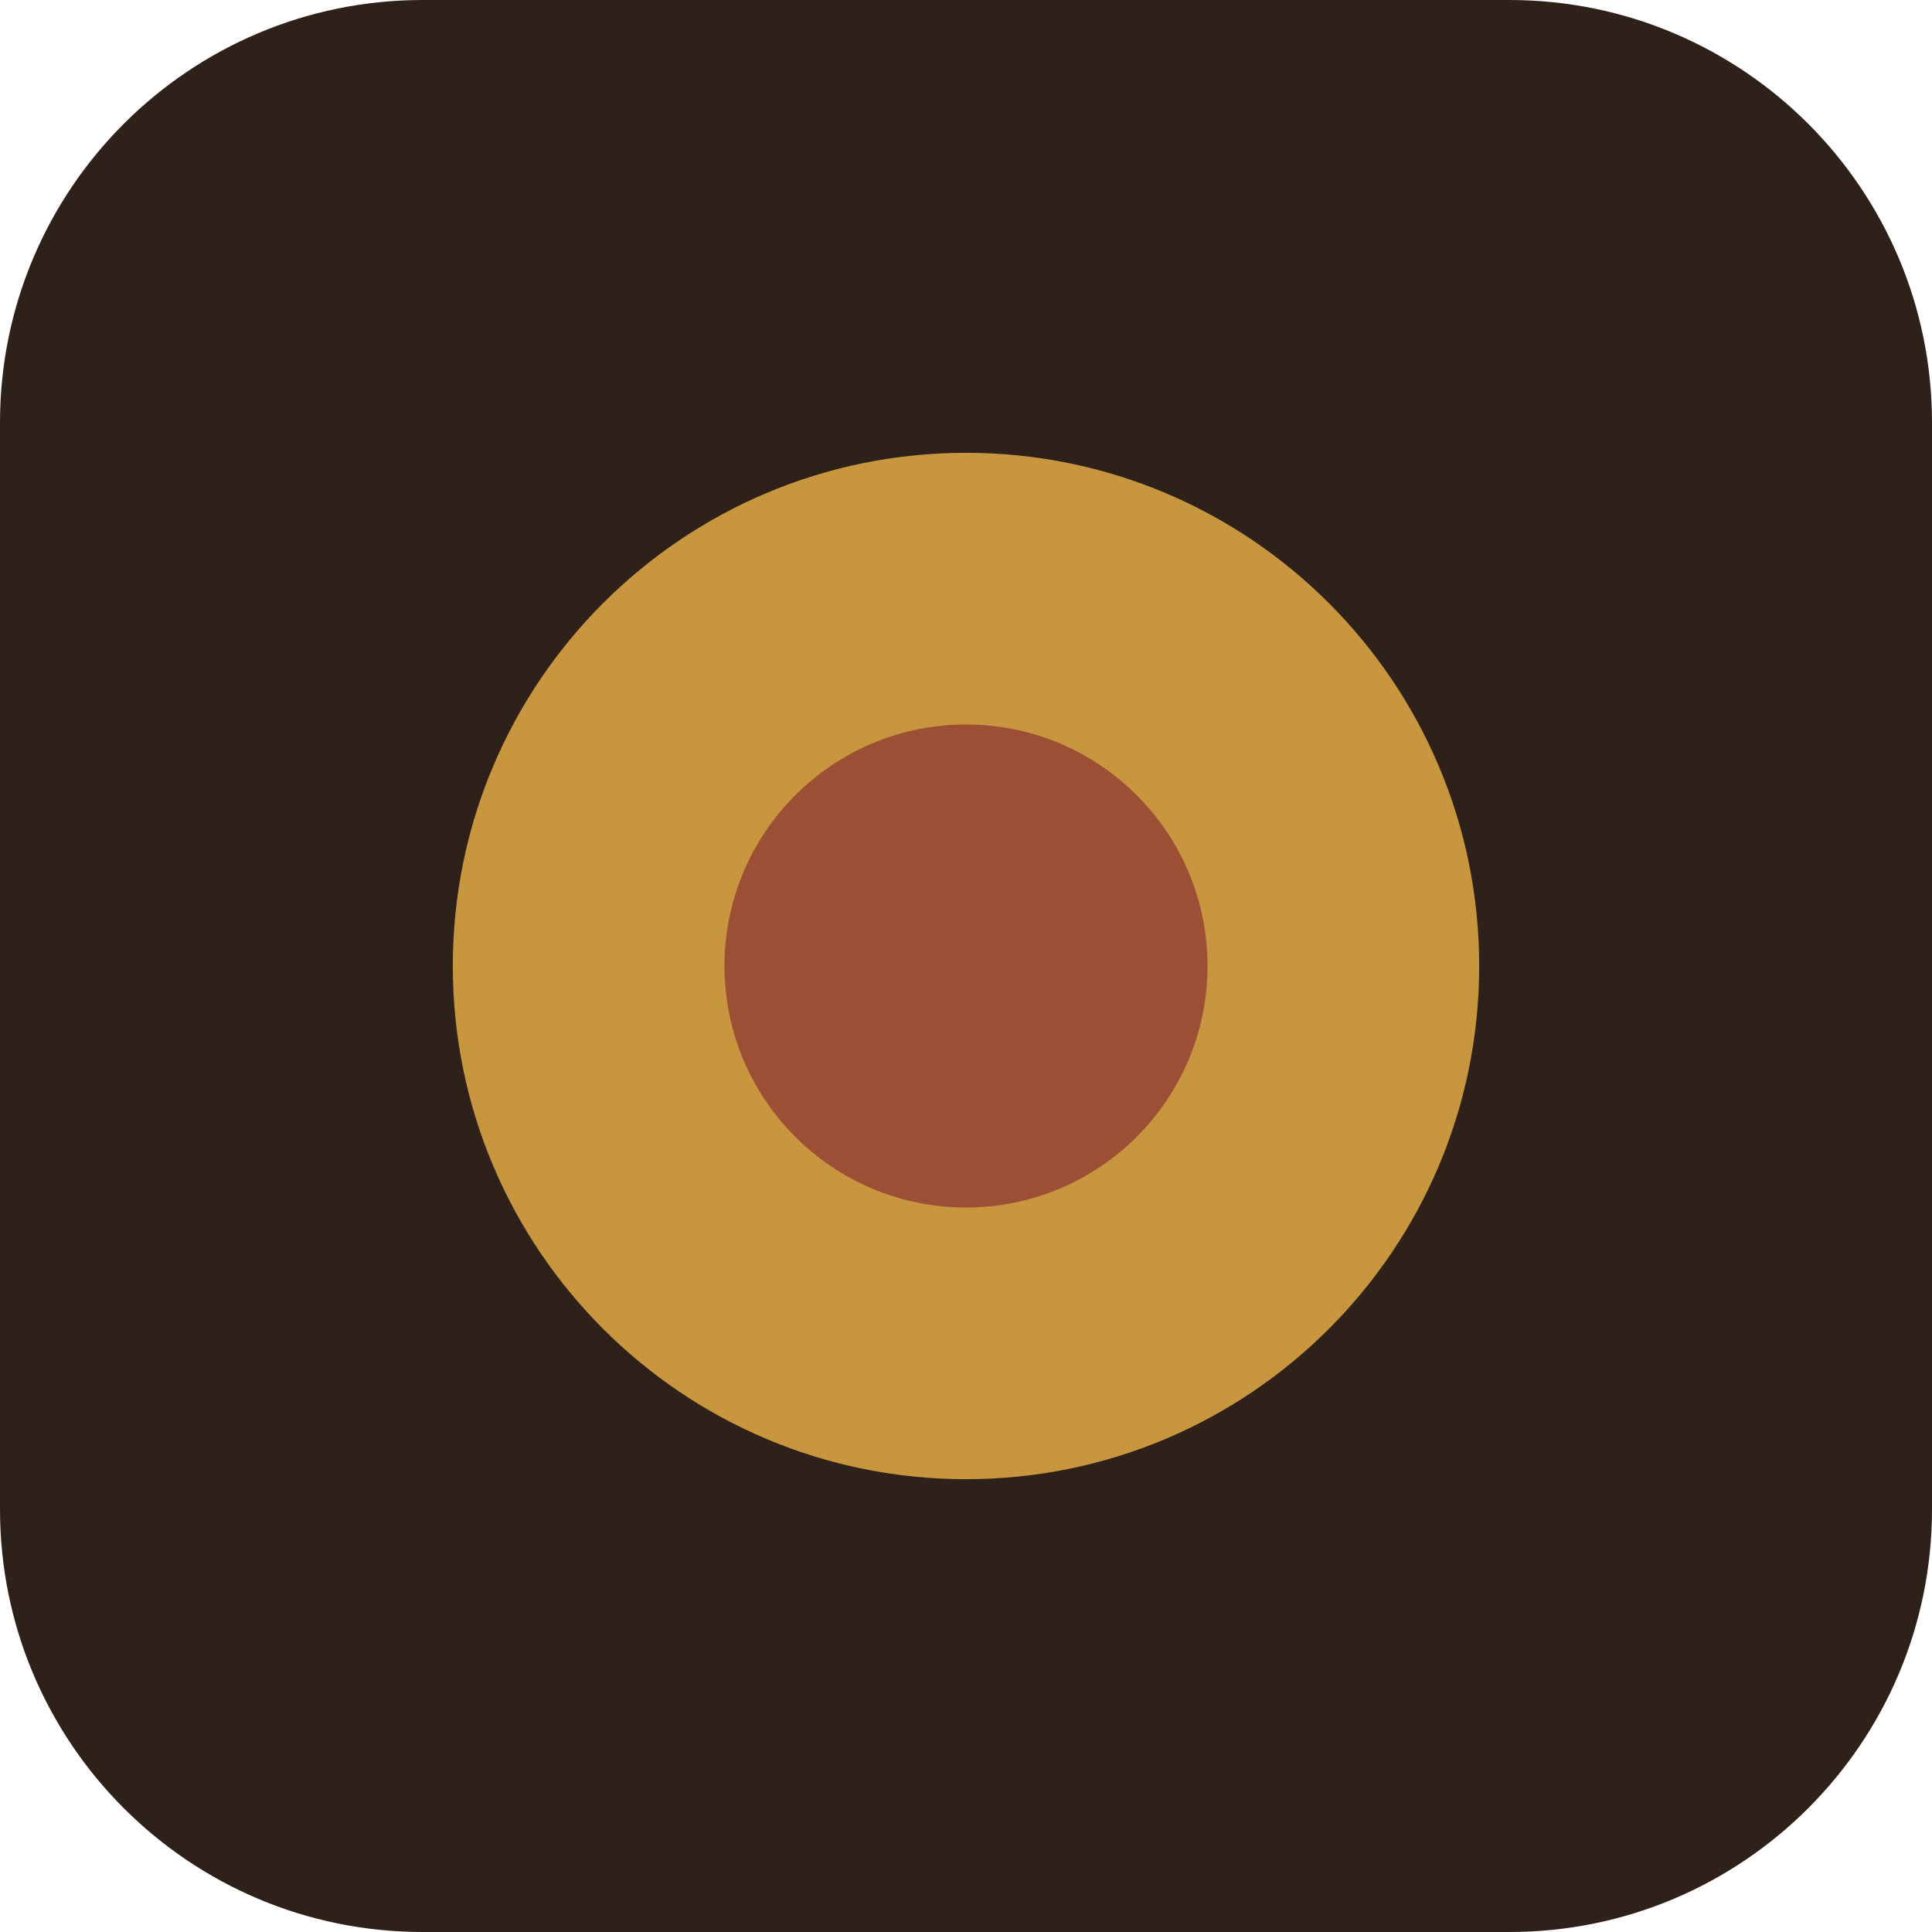
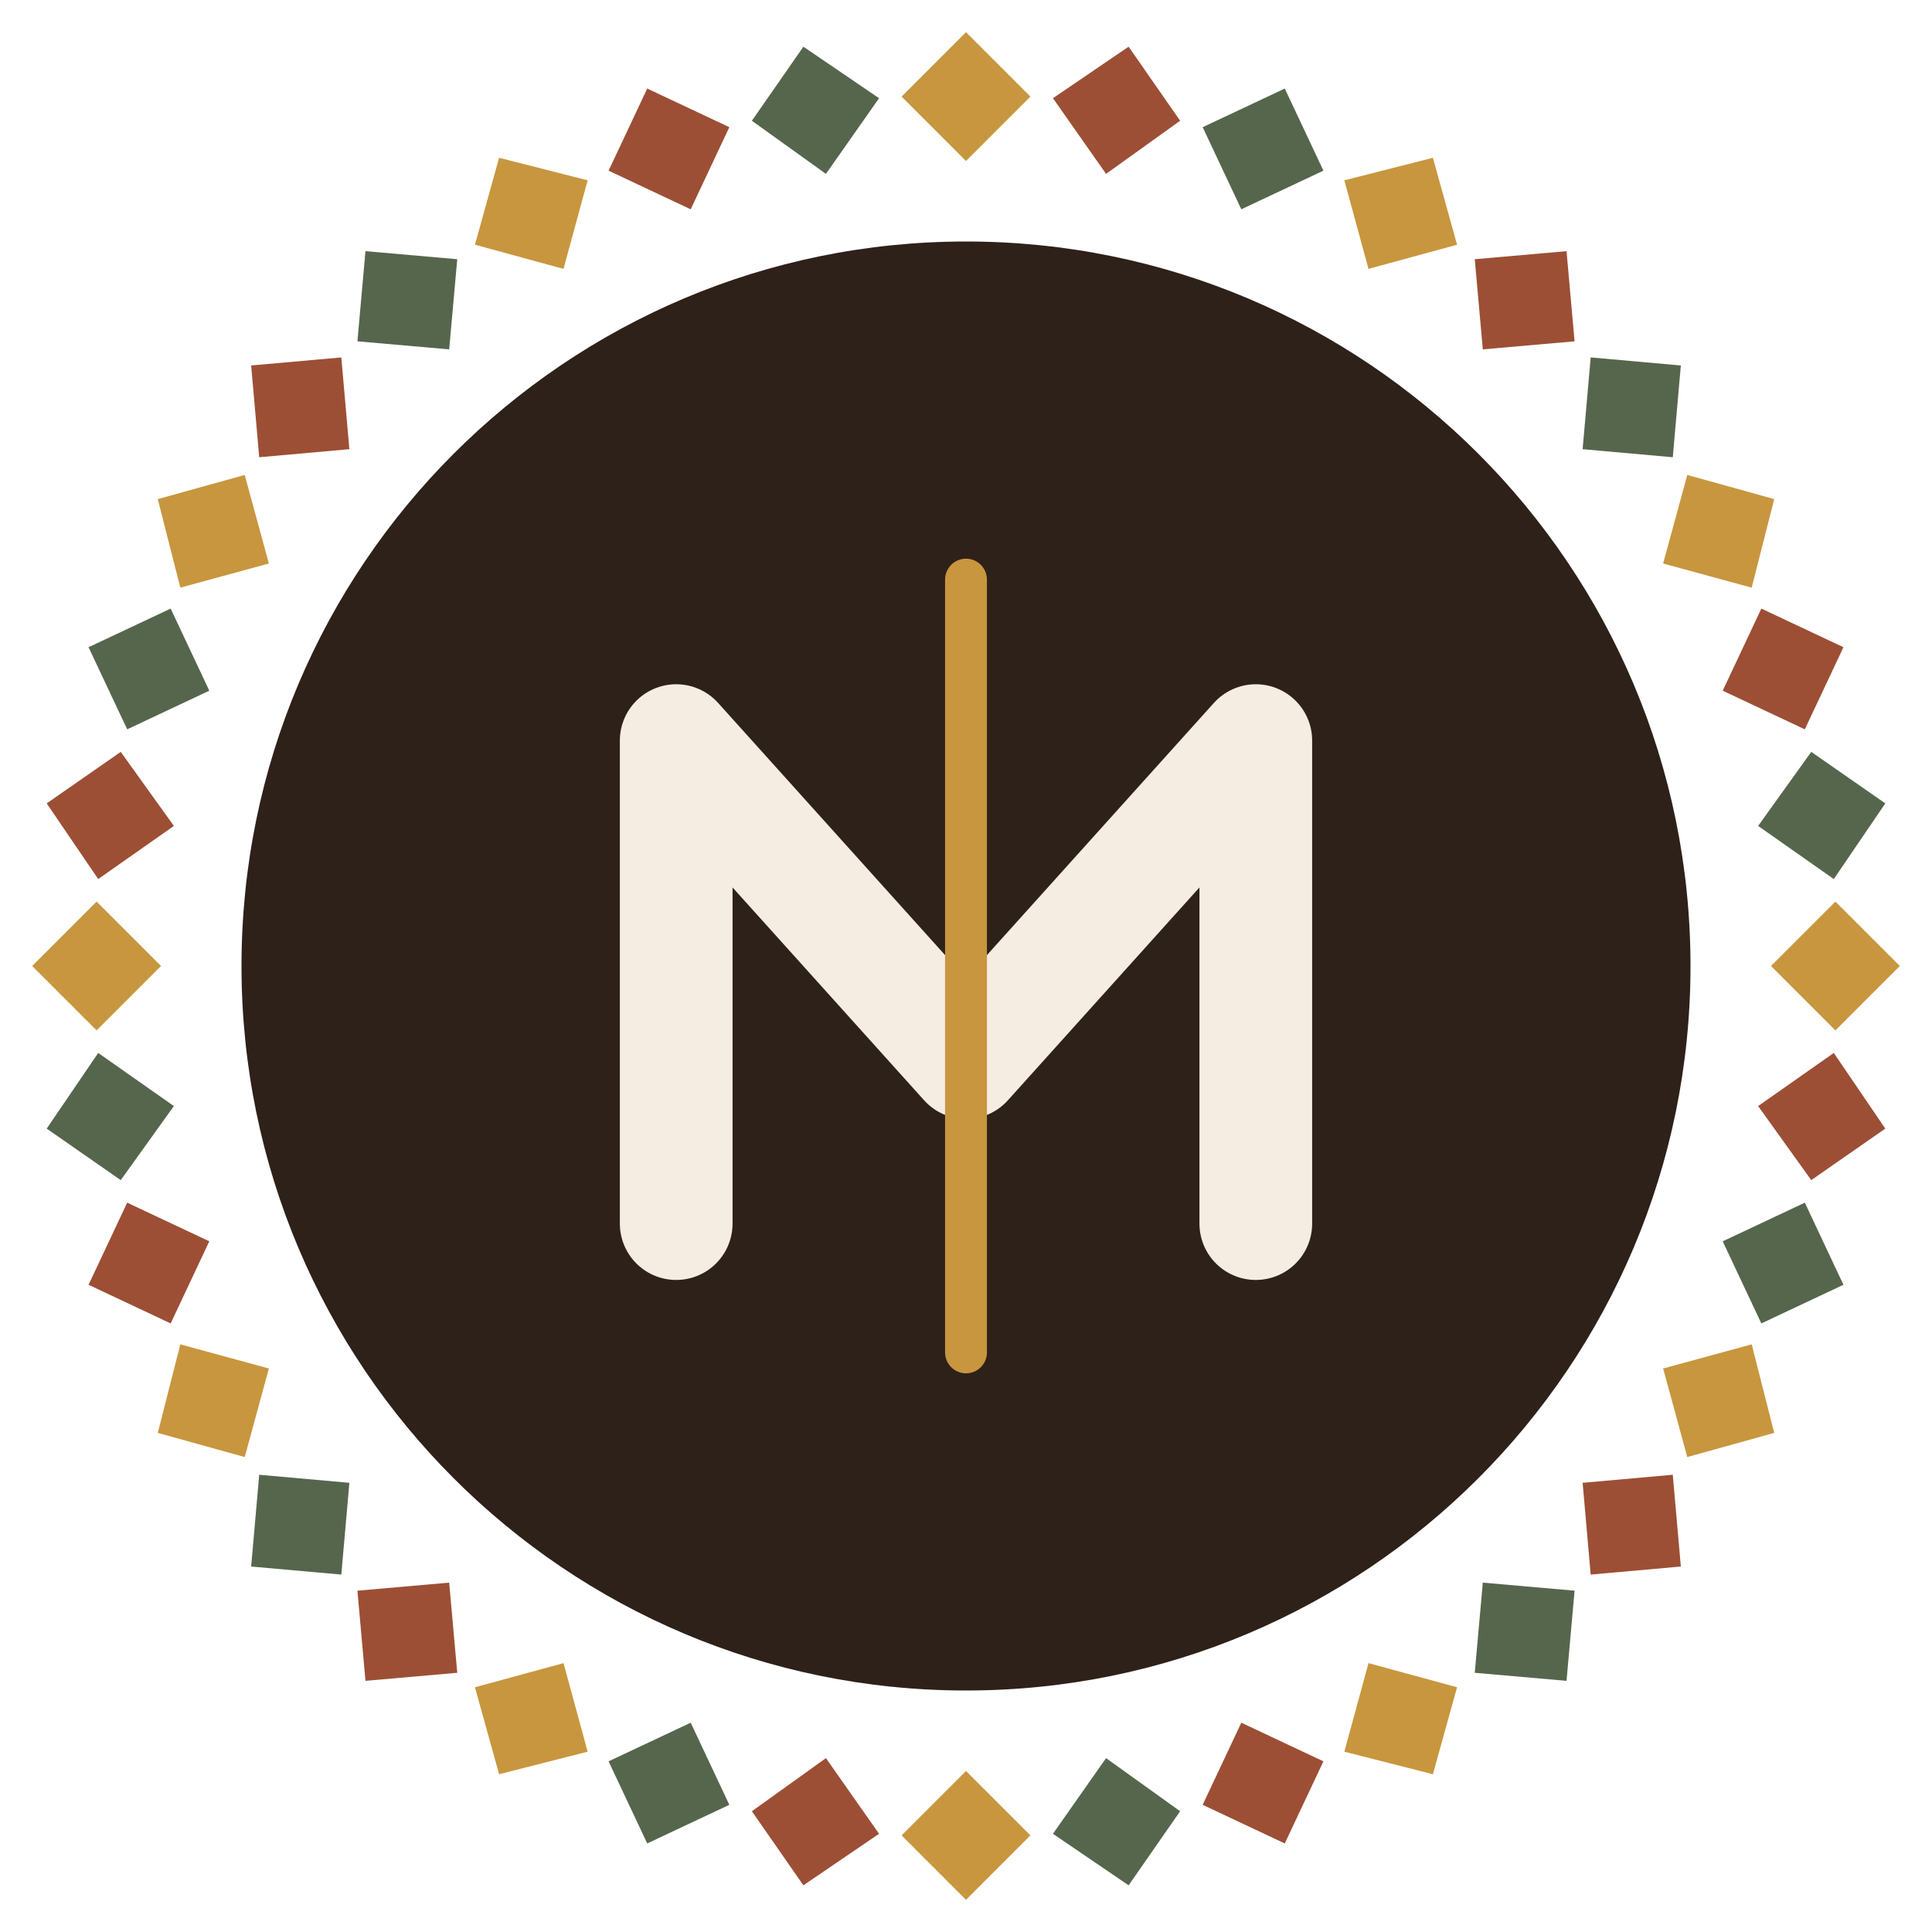
- <svg xmlns="http://www.w3.org/2000/svg" viewBox="0 0 64 64">
-   <rect width="64" height="64" rx="14" fill="#2E211A" />
-   <circle cx="32" cy="32" r="17" fill="#C8963E" />
-   <circle cx="32" cy="32" r="8" fill="#9C4F35" />
+ <svg xmlns="http://www.w3.org/2000/svg" viewBox="0 0 120 120">
+   <circle cx="60" cy="60" r="45" fill="#2E211A" />
+   <path d="M118.0 60.0L114.0 64.0L110.0 60.0L114.0 56.0Z M110.2 89.0L104.8 90.5L103.3 85.0L108.8 83.5Z M89.0 110.2L83.5 108.8L85.0 103.3L90.5 104.8Z M60.0 118.0L56.0 114.0L60.0 110.0L64.0 114.0Z M31.0 110.2L29.5 104.8L35.0 103.3L36.5 108.8Z M9.8 89.0L11.2 83.5L16.7 85.0L15.2 90.5Z M2.0 60.0L6.0 56.0L10.0 60.0L6.0 64.0Z M9.8 31.0L15.2 29.5L16.7 35.0L11.2 36.5Z M31.0 9.8L36.5 11.2L35.0 16.7L29.5 15.2Z M60.0 2.0L64.0 6.0L60.0 10.0L56.0 6.0Z M89.0 9.8L90.5 15.2L85.0 16.7L83.5 11.2Z M110.2 31.0L108.8 36.5L103.3 35.0L104.8 29.5Z" fill="#C8963E" />
+   <path d="M117.1 70.1L112.5 73.3L109.2 68.7L113.9 65.4Z M104.4 97.3L98.8 97.8L98.3 92.1L103.9 91.6Z M79.8 114.5L74.7 112.1L77.1 107.0L82.2 109.4Z M49.9 117.1L46.7 112.5L51.3 109.2L54.6 113.9Z M22.7 104.4L22.2 98.8L27.9 98.3L28.4 103.9Z M5.5 79.8L7.9 74.7L13.0 77.1L10.6 82.2Z M2.9 49.9L7.5 46.7L10.8 51.3L6.1 54.6Z M15.6 22.7L21.2 22.2L21.7 27.9L16.1 28.4Z M40.2 5.5L45.3 7.9L42.9 13.0L37.8 10.6Z M70.1 2.9L73.3 7.5L68.7 10.8L65.4 6.1Z M97.3 15.6L97.8 21.2L92.1 21.7L91.6 16.1Z M114.5 40.2L112.1 45.3L107.0 42.9L109.4 37.8Z" fill="#9C4F35" />
+   <path d="M114.5 79.8L109.4 82.2L107.0 77.1L112.1 74.7Z M97.3 104.4L91.6 103.9L92.1 98.3L97.8 98.8Z M70.1 117.1L65.4 113.9L68.7 109.2L73.3 112.5Z M40.2 114.5L37.8 109.4L42.9 107.0L45.3 112.1Z M15.6 97.3L16.1 91.6L21.7 92.1L21.2 97.8Z M2.9 70.1L6.1 65.4L10.8 68.7L7.5 73.3Z M5.5 40.2L10.6 37.8L13.0 42.9L7.9 45.3Z M22.7 15.6L28.4 16.1L27.9 21.7L22.2 21.2Z M49.9 2.9L54.6 6.1L51.3 10.8L46.7 7.5Z M79.8 5.5L82.2 10.6L77.1 13.0L74.7 7.9Z M104.4 22.7L103.9 28.4L98.3 27.9L98.8 22.2Z M117.1 49.9L113.9 54.6L109.2 51.3L112.5 46.7Z" fill="#56664D" />
+   <polyline points="42,76 42,46 60,66 78,46 78,76" fill="none" stroke="#F5EDE1" stroke-width="7" stroke-linecap="round" stroke-linejoin="round" />
+   <line x1="60" y1="36" x2="60" y2="84" stroke="#C8963E" stroke-width="2.6" stroke-linecap="round" />
</svg>
